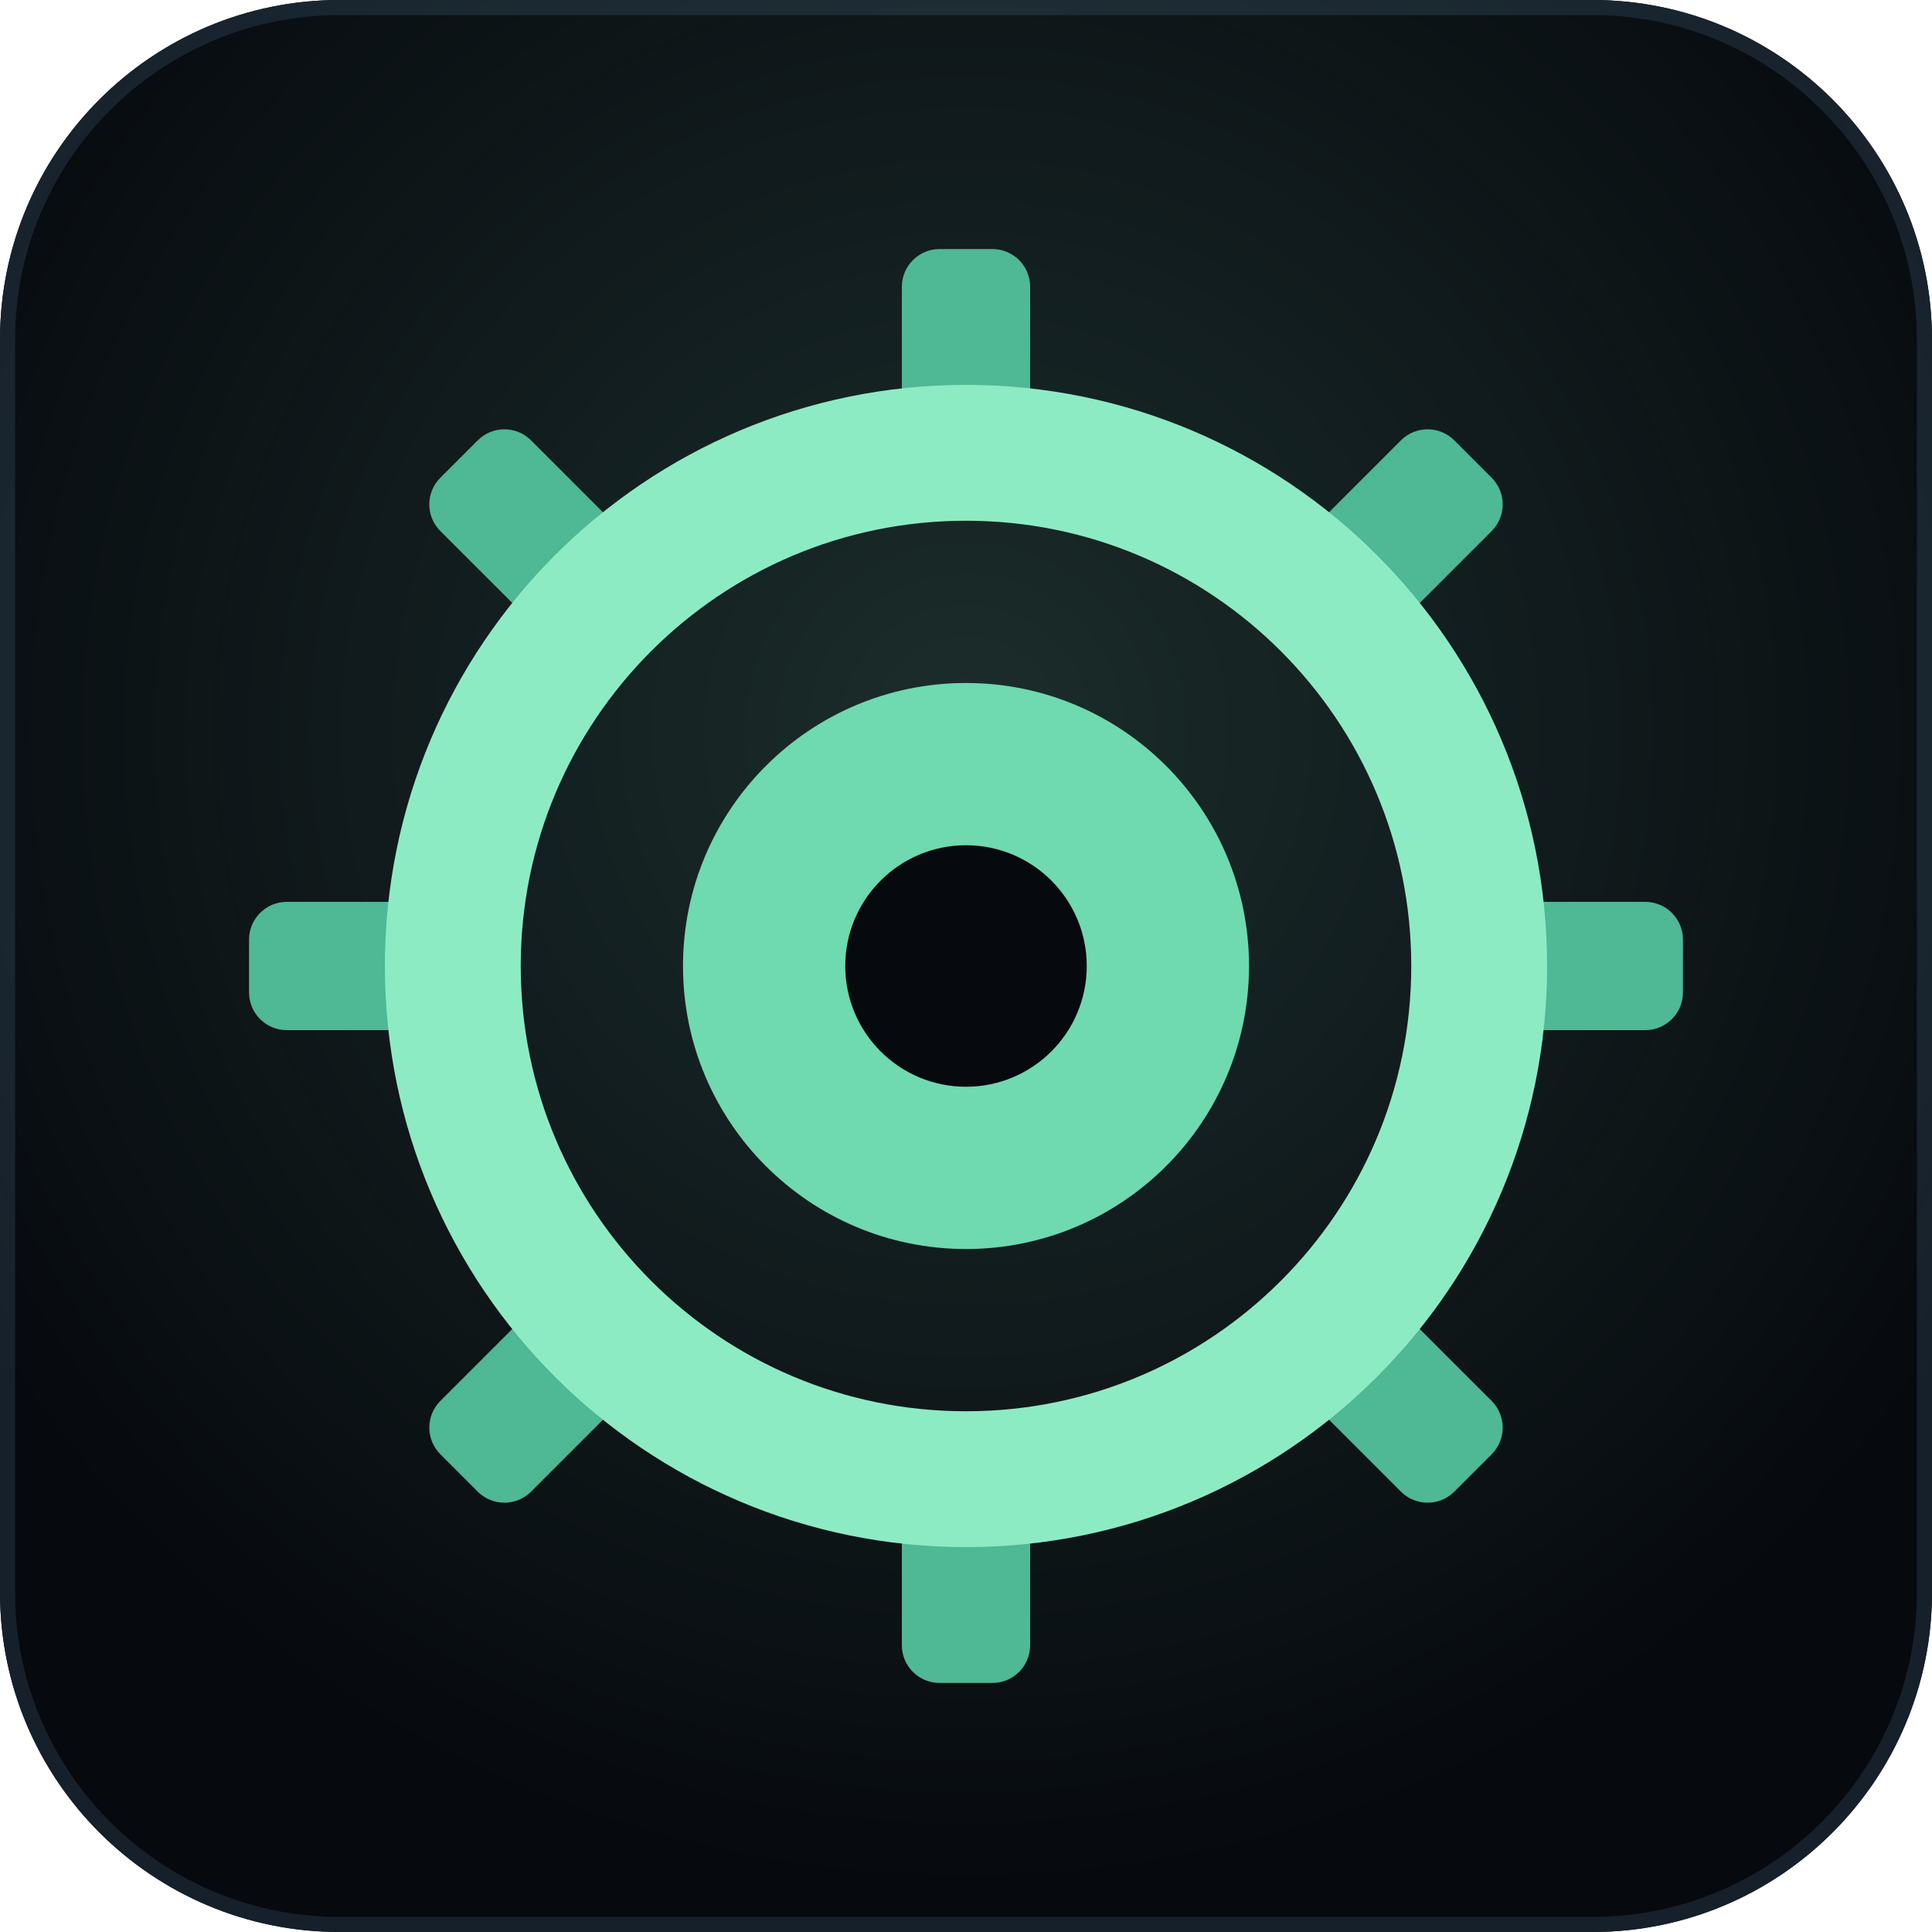
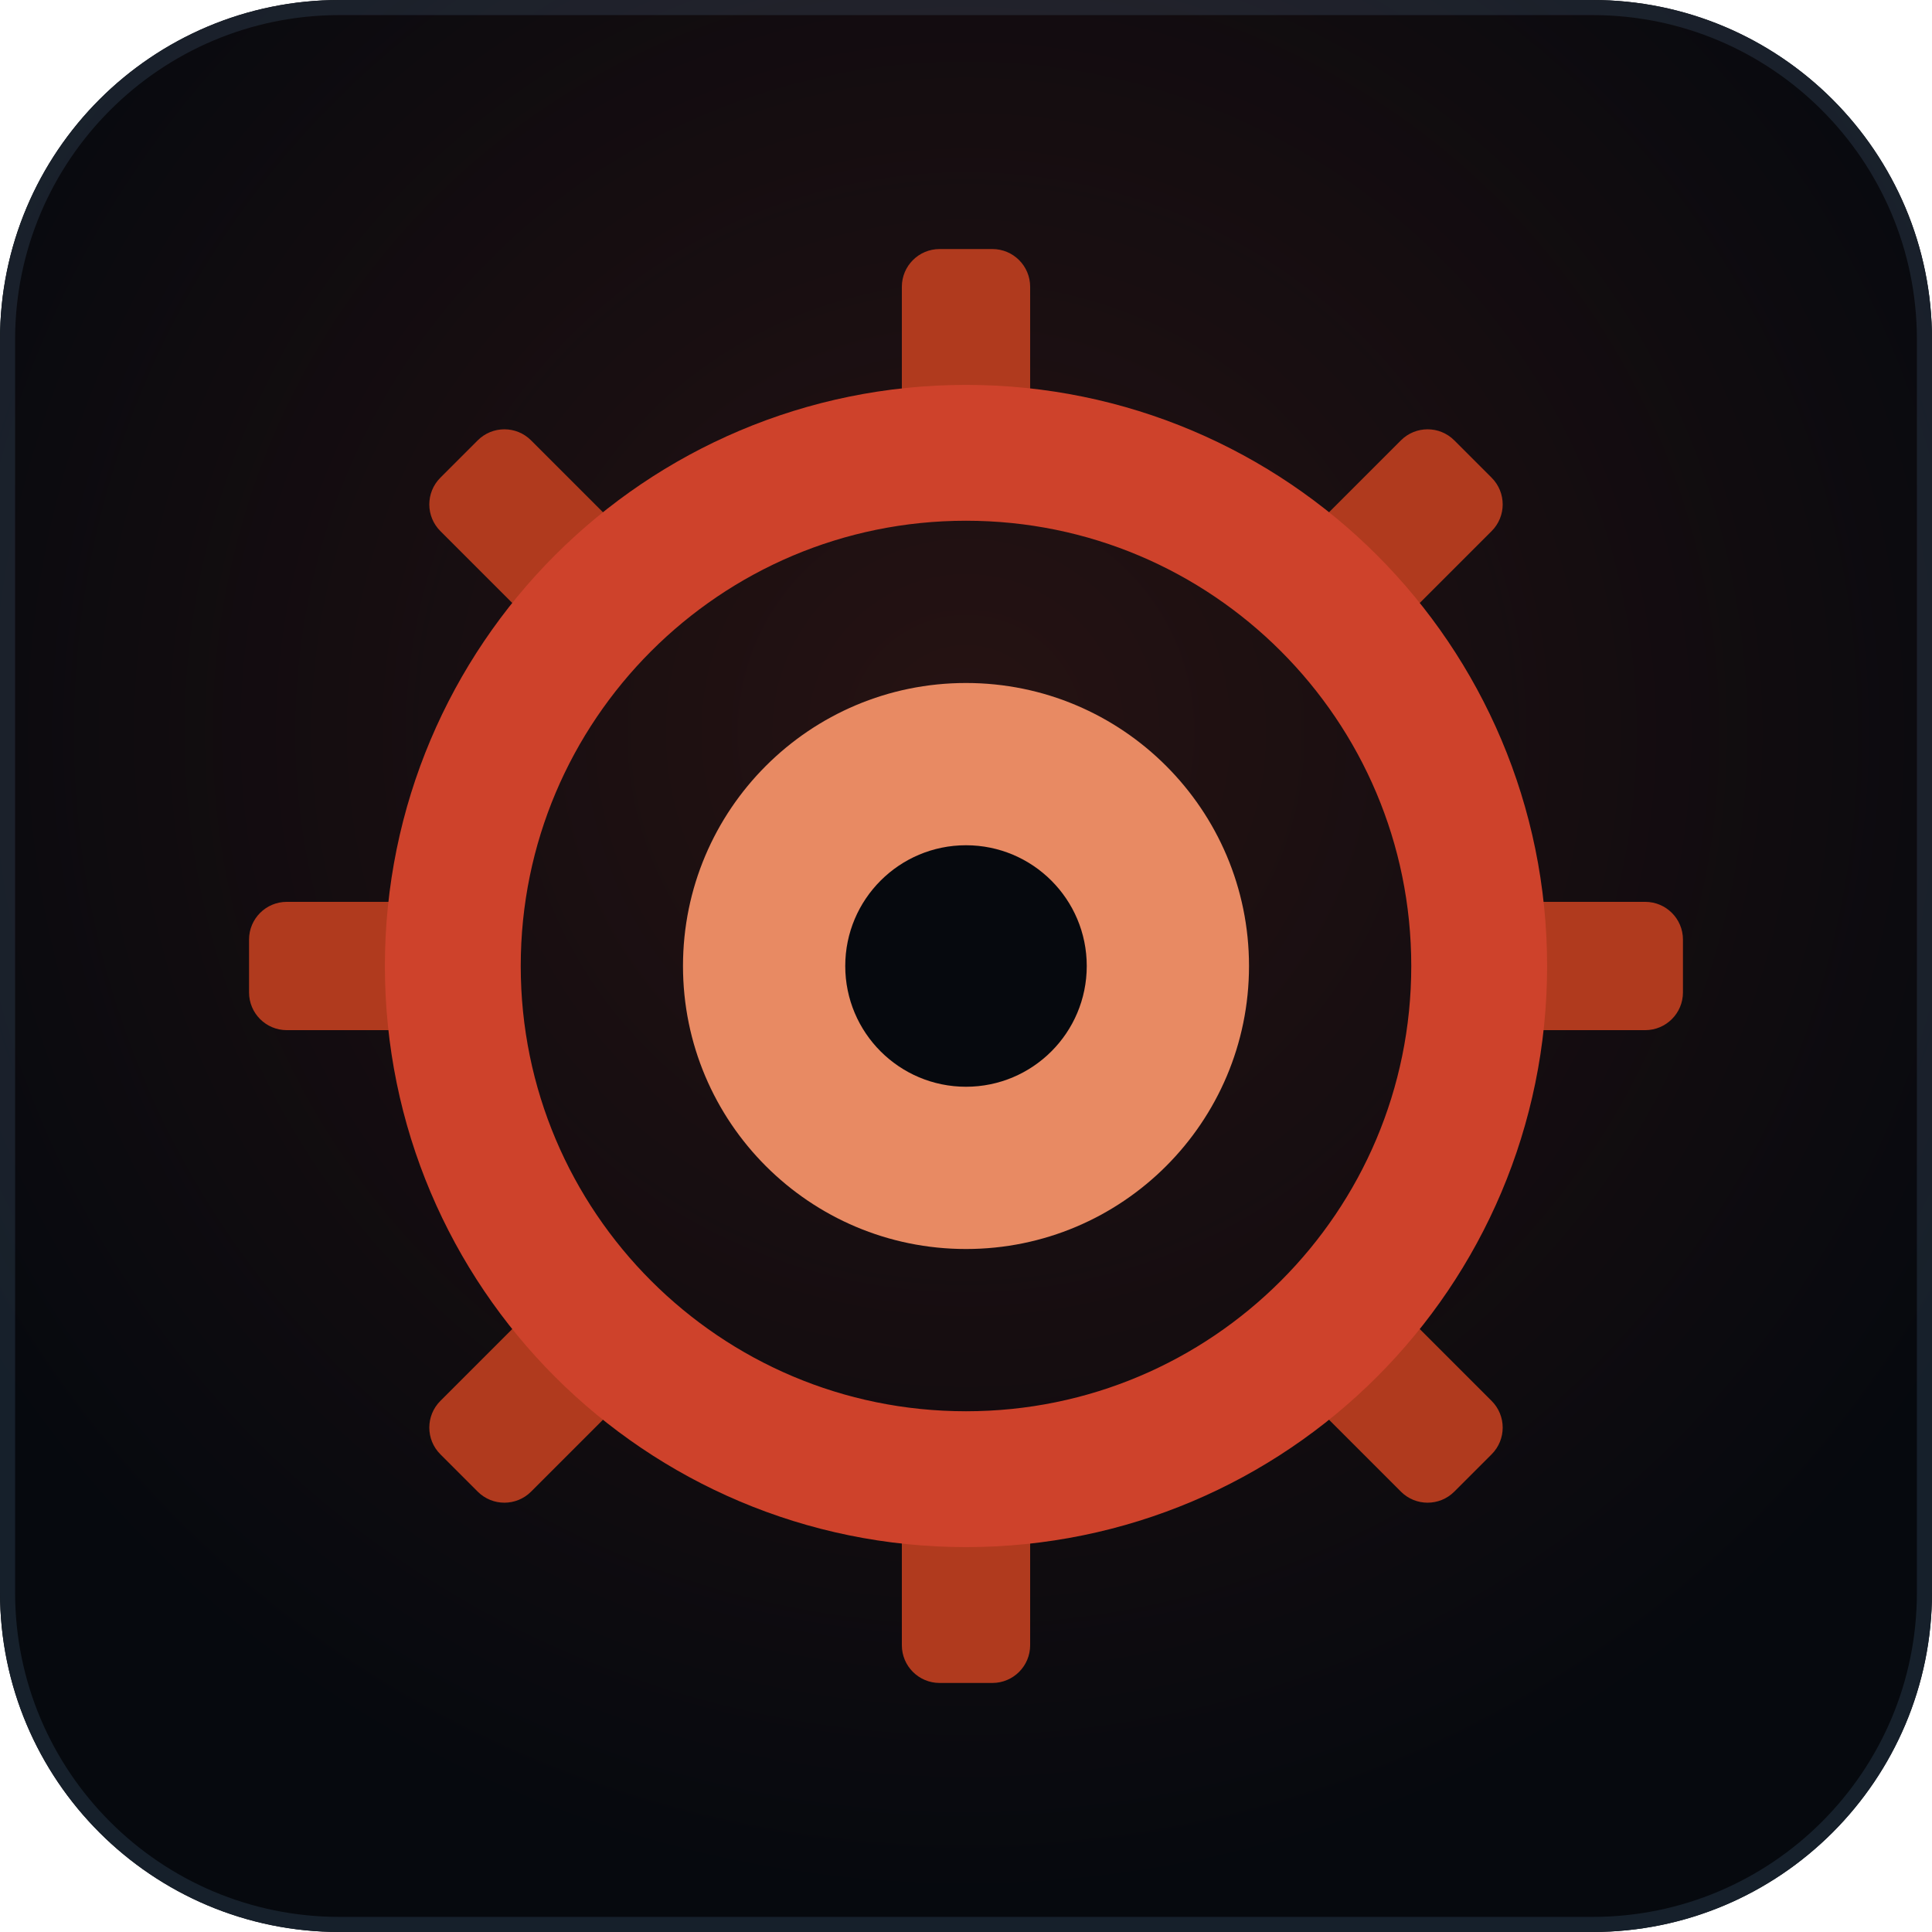
<svg xmlns="http://www.w3.org/2000/svg" viewBox="0 0 1024 1024" width="1024" height="1024" role="img" aria-labelledby="rust-mark-title">
  <defs>
    <radialGradient id="rust-mark-glow" cx="50%" cy="38%" r="60%">
-       <stop offset="0" stop-color="#8debc4" stop-opacity="0.16" />
-       <stop offset="1" stop-color="#8debc4" stop-opacity="0" />
+       <stop offset="0" stop-color="#CE422B" stop-opacity="0.16" />
+       <stop offset="1" stop-color="#CE422B" stop-opacity="0" />
    </radialGradient>
  </defs>
  <rect width="1024" height="1024" rx="180" fill="#06090e" />
  <rect x="4" y="4" width="1016" height="1016" rx="176" fill="none" stroke="#16202b" stroke-width="8" />
  <rect width="1024" height="1024" rx="180" fill="url(#rust-mark-glow)" />
  <g>
-     <g fill="#4fb894">
+     <g fill="#B03A1E">
      <rect x="478" y="132" width="68" height="104" rx="20" />
      <rect x="478" y="132" width="68" height="104" rx="20" transform="rotate(45 512 512)" />
      <rect x="478" y="132" width="68" height="104" rx="20" transform="rotate(90 512 512)" />
      <rect x="478" y="132" width="68" height="104" rx="20" transform="rotate(135 512 512)" />
      <rect x="478" y="132" width="68" height="104" rx="20" transform="rotate(180 512 512)" />
      <rect x="478" y="132" width="68" height="104" rx="20" transform="rotate(225 512 512)" />
      <rect x="478" y="132" width="68" height="104" rx="20" transform="rotate(270 512 512)" />
      <rect x="478" y="132" width="68" height="104" rx="20" transform="rotate(315 512 512)" />
    </g>
-     <circle cx="512" cy="512" r="272" fill="none" stroke="#8debc4" stroke-width="72" />
-     <circle cx="512" cy="512" r="150" fill="#6fd9af" />
+     <circle cx="512" cy="512" r="272" fill="none" stroke="#CE422B" stroke-width="72" />
+     <circle cx="512" cy="512" r="150" fill="#E88A63" />
    <circle cx="512" cy="512" r="64" fill="#06090e" />
  </g>
</svg>
